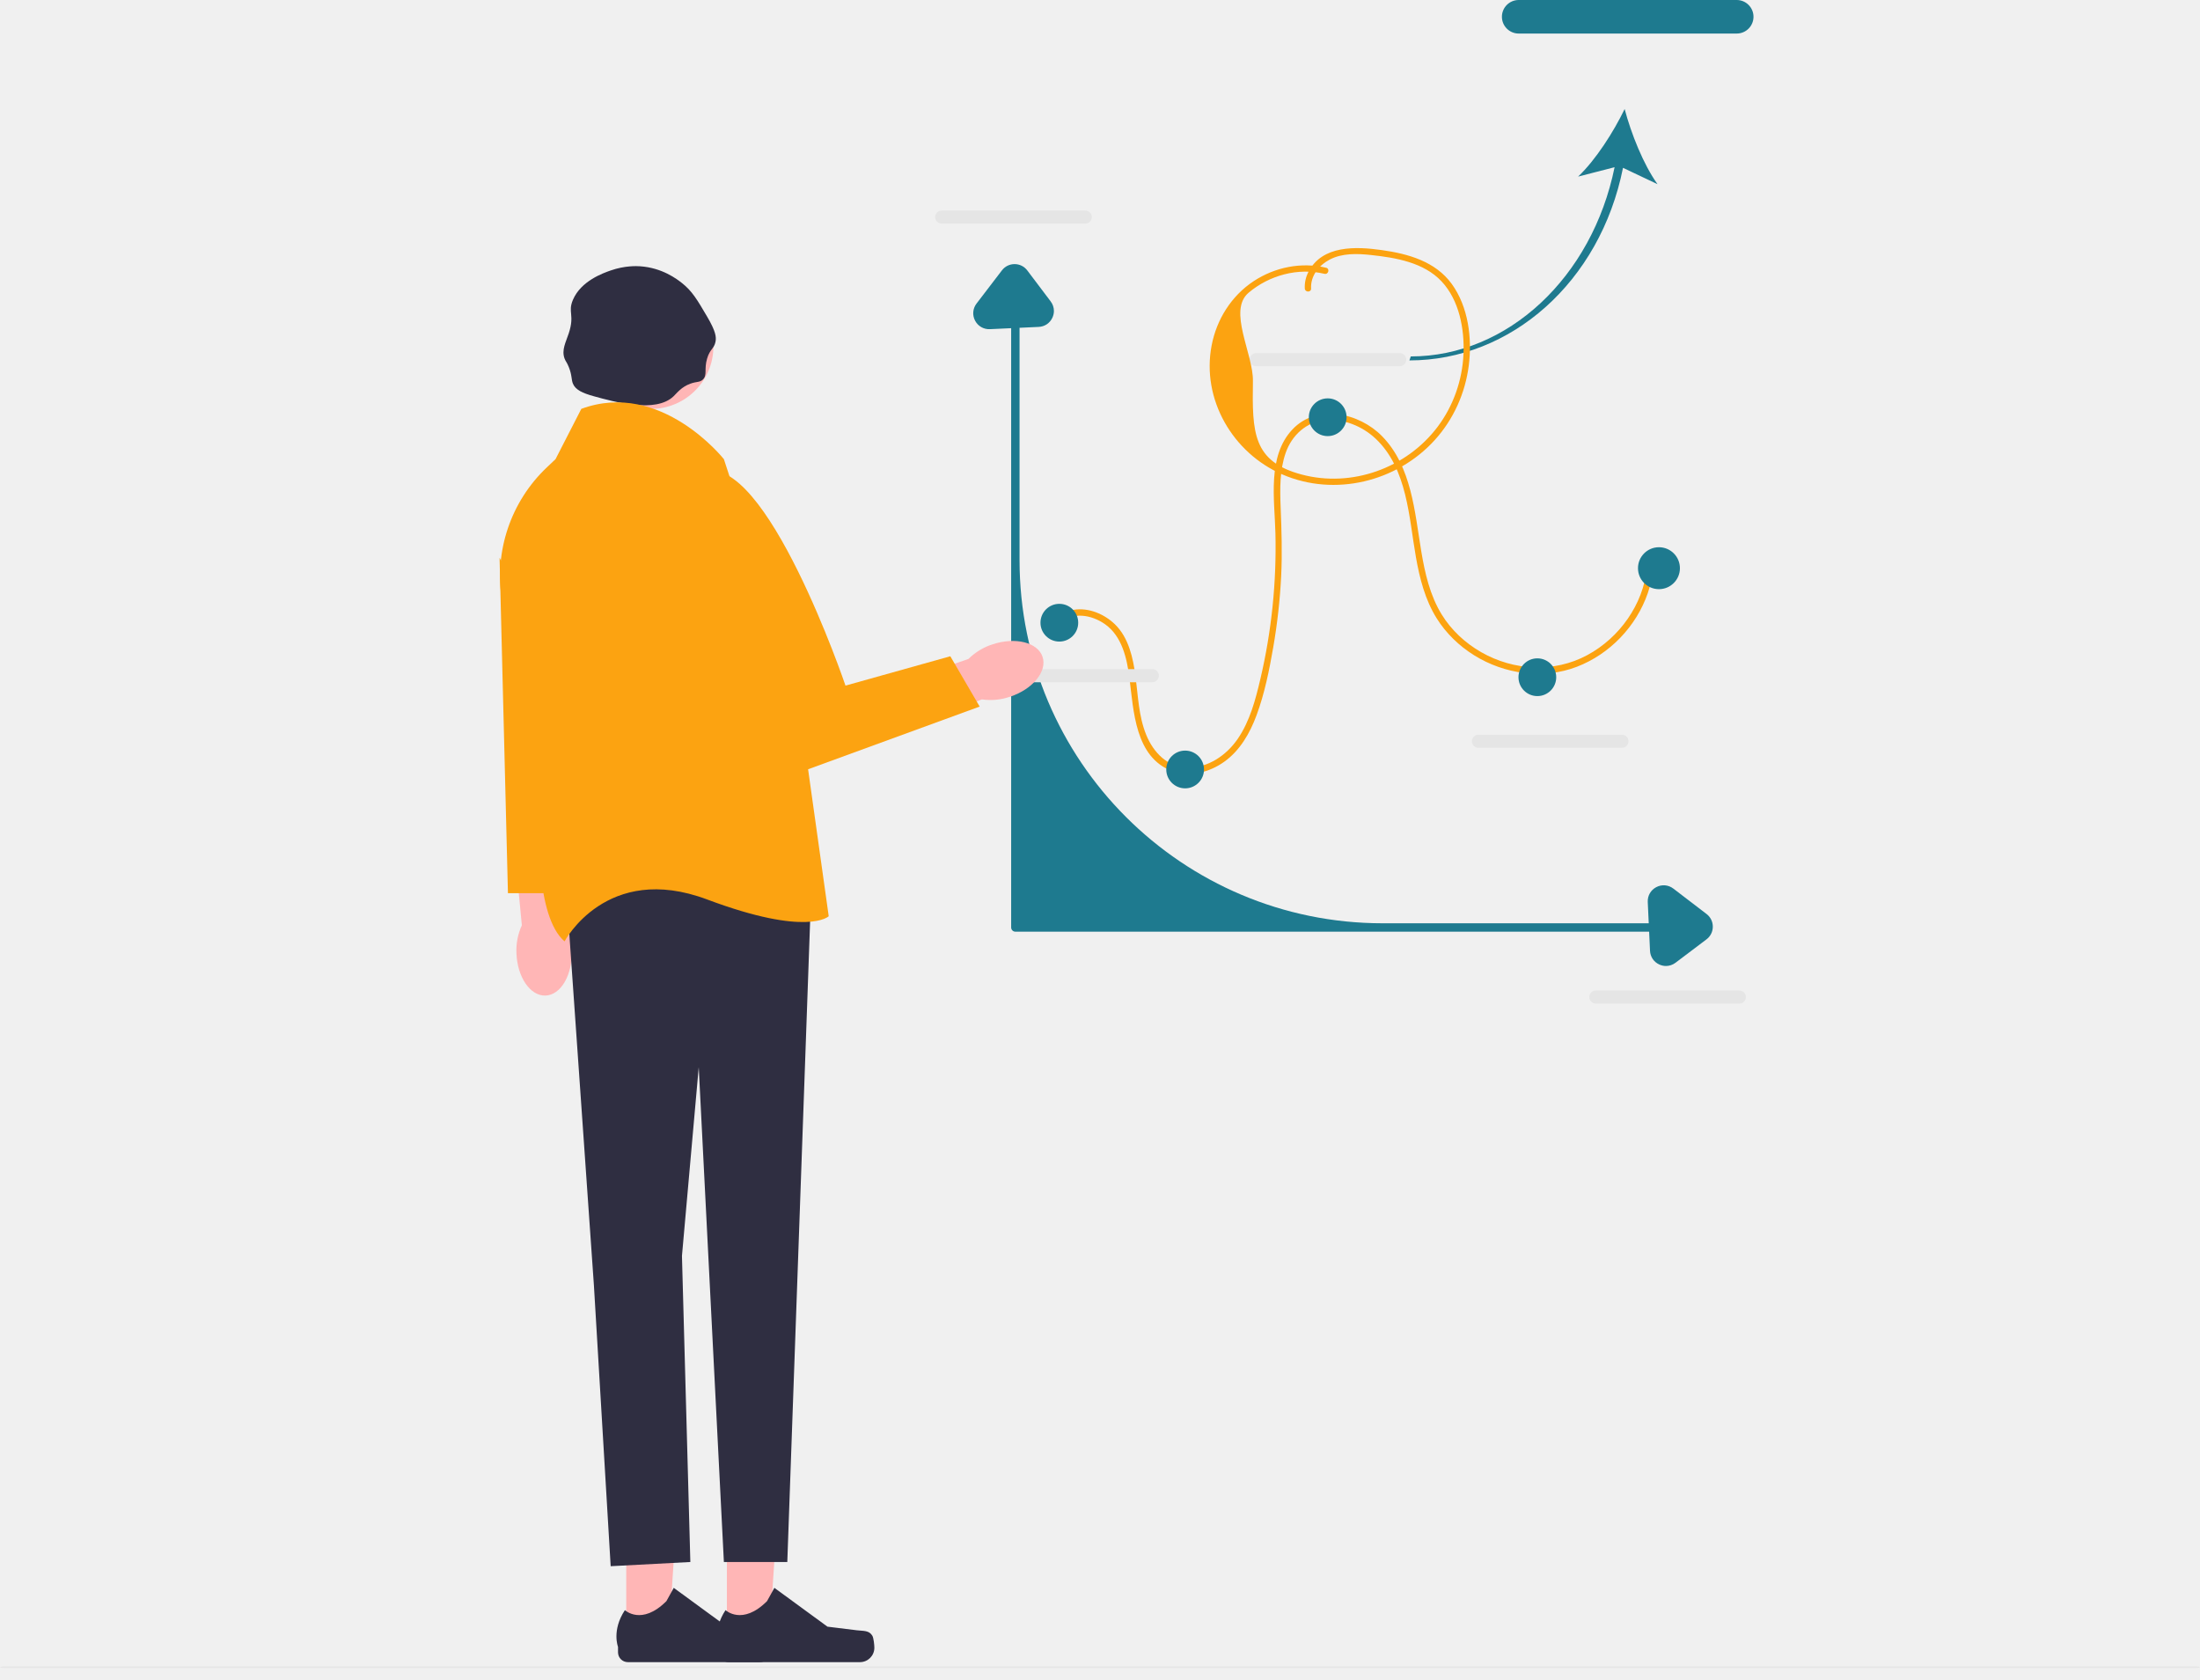
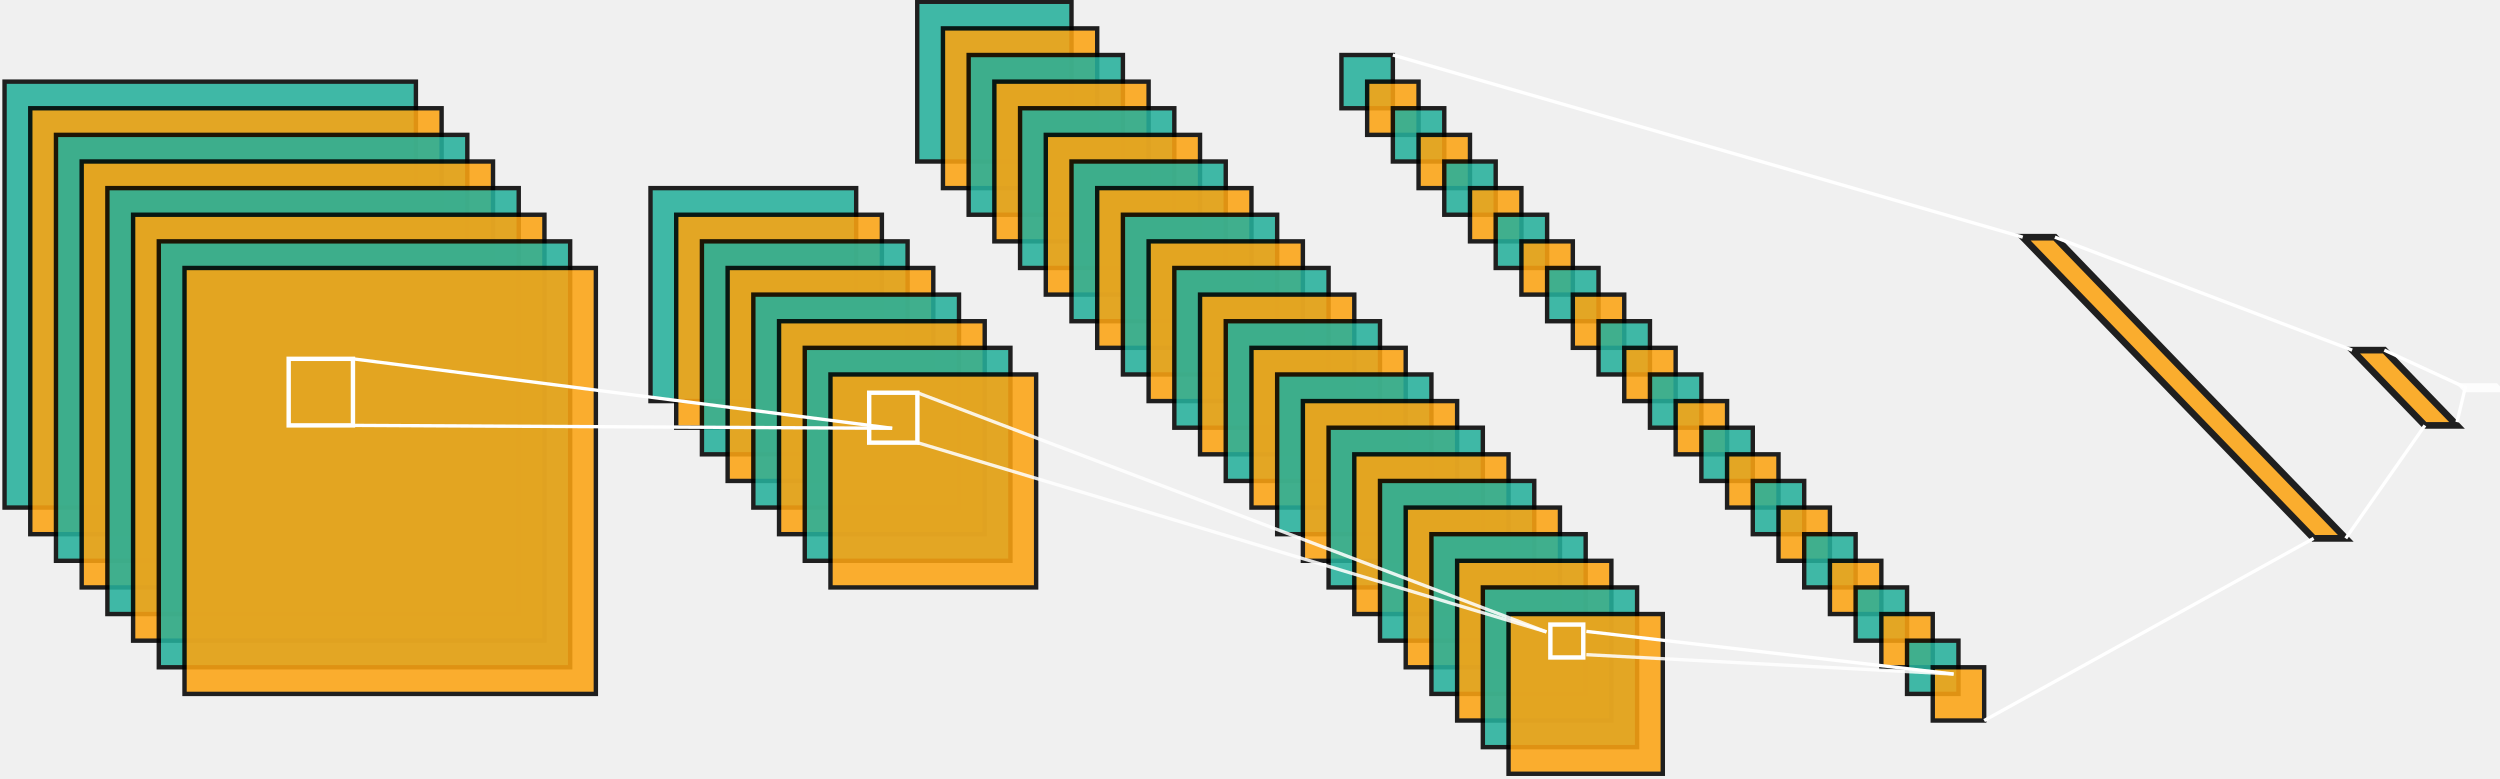
- <svg xmlns="http://www.w3.org/2000/svg" width="524.67" height="400.491">
+ <svg xmlns="http://www.w3.org/2000/svg" width="752.05" height="234.24">
  <g>
-     <path id="svg_1" fill="#fca311" d="m252.766,148.861c2.87,-3.161 7.609,-2.237 10.763,-0.006c4.058,2.872 5.219,8.116 5.818,12.764c1.014,7.869 1.313,18.993 10.237,22.283c4.123,1.52 8.842,0.265 12.325,-2.203c3.804,-2.696 6.176,-6.843 7.765,-11.14c1.924,-5.203 3.038,-10.77 3.982,-16.223c0.965,-5.576 1.598,-11.213 1.882,-16.865c0.278,-5.53 0.097,-11.023 -0.123,-16.55c-0.172,-4.315 -0.237,-8.846 1.22,-12.972c1.472,-4.167 4.894,-7.337 9.395,-7.755c4.368,-0.406 8.867,1.436 12.027,4.409c7.583,7.133 7.94,18.778 9.634,28.342c0.89,5.025 2.192,10.11 4.921,14.481c2.244,3.595 5.363,6.61 8.955,8.846c7.245,4.511 16.478,5.827 24.518,2.728c7.85,-3.026 14.168,-9.639 16.902,-17.589c0.675,-1.963 1.092,-3.991 1.304,-6.055c0.098,-0.959 -1.402,-0.952 -1.5,0c-0.899,8.769 -6.528,16.711 -14.242,20.871c-7.937,4.28 -17.549,3.737 -25.304,-0.7c-3.812,-2.181 -7.129,-5.258 -9.433,-9.01c-2.795,-4.55 -3.991,-9.854 -4.862,-15.061c-1.572,-9.405 -2.286,-20.203 -9.334,-27.425c-5.467,-5.6 -15.526,-7.848 -21.401,-1.61c-6.05,6.423 -4.236,16.77 -4.043,24.744c0.283,11.678 -0.921,23.383 -3.59,34.755c-1.162,4.95 -2.498,10.055 -5.414,14.3c-2.665,3.879 -7.02,6.886 -11.869,6.838c-4.836,-0.048 -8.234,-3.602 -9.951,-7.84c-1.811,-4.471 -1.93,-9.299 -2.557,-14.018c-0.575,-4.332 -1.624,-9.126 -4.873,-12.297c-2.526,-2.465 -6.274,-4.052 -9.83,-3.485c-1.709,0.272 -3.224,1.103 -4.384,2.381c-0.648,0.713 0.41,1.777 1.061,1.061l0,0l0,0z" />
-     <path id="svg_10" fill="#e6e6e6" d="m333.81,87.335l-34.221,0c-0.863,0 -1.565,-0.702 -1.565,-1.565s0.702,-1.564 1.565,-1.564l34.221,0c0.863,0 1.564,0.702 1.564,1.564s-0.702,1.565 -1.564,1.565l0,0z" />
-     <path id="svg_11" fill="#e5e5e5" d="m386.81,178.335l-34.221,0c-0.863,0 -1.565,-0.702 -1.565,-1.565s0.702,-1.564 1.565,-1.564l34.221,0c0.863,0 1.564,0.702 1.564,1.564s-0.702,1.565 -1.564,1.565l0,0z" />
-     <path id="svg_12" fill="#e5e5e5" d="m414.81,239.335l-34.221,0c-0.863,0 -1.565,-0.702 -1.565,-1.565s0.702,-1.564 1.565,-1.564l34.221,0c0.863,0 1.564,0.702 1.564,1.564s-0.702,1.565 -1.564,1.565l0,0z" />
-     <path id="svg_13" fill="#e5e5e5" d="m258.81,53.335l-34.221,0c-0.863,0 -1.565,-0.702 -1.565,-1.565s0.702,-1.564 1.565,-1.564l34.221,0c0.863,0 1.564,0.702 1.564,1.564s-0.702,1.565 -1.564,1.565l0,0z" />
-     <path id="svg_14" fill="#e5e5e5" d="m0,397.594c0,0.105 0.53,0.19 1.19,0.19l522.29,0c0.66,0 1.19,-0.085 1.19,-0.19c0,-0.105 -0.53,-0.19 -1.19,-0.19l-522.29,0c-0.66,0 -1.19,0.085 -1.19,0.19z" stroke="null" />
-     <path id="svg_15" fill="#1e7a8f" d="m397.248,222.18l-155.1,0c-0.552,0 -1,-0.448 -1,-1l0,-148c0,-0.553 0.448,-1 1,-1s1,0.447 1,1l0,60.388c0,47.834 38.777,86.612 86.612,86.612l67.488,0c0.552,0 1,0.447 1,1s-0.448,1 -1,1l-0,0z" />
-     <path id="svg_16" fill="#e5e5e5" d="m274.81,162.699l-34.221,0c-0.863,0 -1.565,-0.702 -1.565,-1.565s0.702,-1.564 1.565,-1.564l34.221,0c0.863,0 1.564,0.702 1.564,1.564s-0.702,1.565 -1.564,1.565l0,0z" />
-     <g id="svg_17">
-       <path fill="#ffb6b6" d="m240.88,166.152c5.427,-1.792 8.902,-6.045 7.76,-9.499s-6.465,-4.8 -11.894,-3.006c-2.178,0.687 -4.161,1.885 -5.781,3.495l-22.899,7.884l3.929,10.667l22.158,-8.905c2.261,0.328 4.568,0.11 6.728,-0.636l0,0z" id="uuid-5c502ea6-9d8d-47ac-9944-b5b4822d592a-137" />
-       <path fill="#ffb6b6" d="m123.167,227.289c0.185,5.712 3.283,10.247 6.918,10.129s6.431,-4.845 6.245,-10.56c-0.043,-2.284 -0.632,-4.524 -1.719,-6.533l-1.091,-24.194l-11.343,0.754l2.28,23.771c-0.954,2.076 -1.397,4.351 -1.291,6.633l-0,-0z" id="uuid-ca9917be-6801-4c2d-b7fb-204f6c00dfb7-138" />
-       <g id="svg_18">
-         <polygon id="svg_19" fill="#ffb6b6" points="149.353,390.311 159.478,390.31 162.072,351 149.351,351.26 149.353,390.311 " />
-         <path id="svg_20" fill="#2f2e41" d="m184.041,390.082l0,0c0.315,0.531 0.482,2.244 0.482,2.862l0,0c0,1.898 -1.538,3.436 -3.436,3.436l-31.354,0c-1.295,0 -2.344,-1.05 -2.344,-2.344l0,-1.305s-1.551,-3.923 1.642,-8.759c0,0 3.969,3.786 9.9,-2.144l1.749,-3.168l12.659,9.259l7.017,0.864c1.535,0.189 2.896,-0.029 3.686,1.301l0,0l0,0z" />
-       </g>
-       <g id="svg_21">
-         <polygon id="svg_22" fill="#ffb6b6" points="173.353,390.311 183.478,390.31 186.072,351 173.351,351.26 173.353,390.311 " />
-         <path id="svg_23" fill="#2f2e41" d="m208.041,390.082l0,0c0.315,0.531 0.482,2.244 0.482,2.862l0,0c0,1.898 -1.538,3.436 -3.436,3.436l-31.354,0c-1.295,0 -2.344,-1.05 -2.344,-2.344l0,-1.305s-1.551,-3.923 1.642,-8.759c0,0 3.969,3.786 9.9,-2.144l1.749,-3.168l12.659,9.259l7.017,0.864c1.535,0.189 2.896,-0.029 3.686,1.301l0,0l0,0z" />
-       </g>
-       <circle id="svg_24" fill="#ffb6b6" r="14.893" cy="82.622" cx="155.245" />
-       <polygon id="svg_25" fill="#2f2e41" points="134.638,206.5 141.638,306.5 145.638,373.5 164.638,372.5 162.638,299.5 166.638,254.5 172.638,372.5 187.76,372.5 193.638,207.5 161.138,203 134.638,206.5 " />
-       <path id="svg_26" fill="#2f2e41" d="m160.638,94.5c-4.236,4.078 -14.025,1.374 -19,0c-2.738,-0.756 -4.391,-1.536 -5,-3c-0.423,-1.018 -0.183,-1.983 -1,-4c-0.479,-1.181 -0.731,-1.27 -1,-2c-0.75,-2.036 0.292,-3.85 1,-6c1.478,-4.485 -0.287,-4.989 1,-8c1.934,-4.527 7.196,-6.369 9,-7c3.368,-1.179 6.177,-1.054 7,-1c5.275,0.347 8.802,3.054 10,4c2.428,1.917 3.618,3.945 6,8c2.072,3.529 2.224,4.883 2,6c-0.341,1.702 -1.322,1.708 -2,4c-0.77,2.602 0.106,3.909 -1,5c-0.748,0.737 -1.442,0.431 -3,1c-2.144,0.784 -3.202,2.232 -4,3z" />
-       <path id="svg_27" fill="#fca311" d="m172.638,109.5s-15,-19 -34,-12l-6.154,12l-2.056,1.946c-8.624,8.163 -12.637,20.074 -10.71,31.791l8.92,54.262s-1,21 6,27c0,0 10,-19 34,-10s29,4 29,4l-8,-57l-17,-52z" />
-       <path id="svg_28" fill="#fca311" d="m167.638,112.5l-5,11l19,64l52,-19l-7,-12l-25,7s-19,-56 -34,-51z" />
-       <polygon id="svg_29" fill="#fca311" points="132.138,213 121.138,213 119.138,133 132.138,160 132.138,213 " />
-     </g>
-     <circle stroke-opacity="0" stroke="#1e7a8f" id="svg_30" fill="#1e7a8f" r="4.5" cy="148.5" cx="252.638" />
-     <circle stroke-opacity="0" stroke="#1e7a8f" id="svg_31" fill="#1e7a8f" r="4.5" cy="183.5" cx="282.638" />
-     <circle stroke-opacity="0" stroke="#1e7a8f" id="svg_32" fill="#1e7a8f" r="4.5" cy="99.5" cx="316.638" />
-     <circle stroke-opacity="0" stroke="#1e7a8f" id="svg_33" fill="#1e7a8f" r="4.5" cy="161.5" cx="366.638" />
-     <circle stroke="#1e7a8f" id="svg_34" fill="#1e7a8f" r="4.5" cy="135.5" cx="395.638" />
-     <g id="svg_35">
-       <path id="svg_36" fill="#1e7a8f" d="m387.065,40.024l8.23,3.899c-3.376,-4.711 -6.284,-12.068 -7.841,-17.922c-2.637,5.453 -6.887,12.126 -11.094,16.112l8.698,-2.238c-5.36,26.268 -25.519,45.126 -48.604,45.126l-0.327,0.949c24.113,0 45.466,-18.596 50.938,-45.925l0,0z" />
-       <path id="svg_37" fill="#1e7a8f" d="m362.186,0l52,0c2.206,0 4,1.794 4,4s-1.794,4 -4,4l-52,0c-2.206,0 -4,-1.794 -4,-4s1.794,-4 4,-4z" />
-     </g>
-     <path id="svg_38" fill="#1e7a8f" d="m397.316,230.364c-0.548,0 -1.102,-0.122 -1.628,-0.369c-1.299,-0.61 -2.115,-1.831 -2.182,-3.265l-0.539,-11.626c-0.069,-1.493 0.71,-2.851 2.034,-3.544c1.324,-0.693 2.884,-0.559 4.071,0.348l7.918,6.056c0.952,0.728 1.496,1.833 1.492,3.03c-0.003,1.199 -0.554,2.3 -1.511,3.022l-7.379,5.571c-0.681,0.514 -1.474,0.776 -2.277,0.776l0,0z" />
-     <path id="svg_39" fill="#1e7a8f" d="m251.345,74.149c0,0.548 -0.122,1.102 -0.369,1.628c-0.61,1.299 -1.831,2.115 -3.265,2.182l-11.626,0.539c-1.493,0.069 -2.851,-0.71 -3.544,-2.034c-0.693,-1.324 -0.559,-2.884 0.348,-4.071l6.056,-7.918c0.728,-0.952 1.833,-1.496 3.03,-1.492c1.199,0.003 2.3,0.554 3.022,1.511l5.571,7.379c0.514,0.681 0.776,1.474 0.776,2.277l0,0z" />
-     <path id="svg_40" fill="#fca311" d="m316.269,63.853c-5.92,-1.418 -12.245,-0.135 -17.306,3.208c-5.307,3.506 -8.82,9.119 -10.01,15.338c-2.454,12.83 5.043,25.647 16.89,30.754c12.454,5.368 27.27,1.766 36.314,-8.197c4.483,-4.938 7.285,-11.186 8.128,-17.792c0.831,-6.508 -0.117,-14.018 -4.058,-19.449c-3.909,-5.388 -10.418,-7.196 -16.705,-8.079c-6.1,-0.857 -14.192,-1.229 -17.49,5.227c-0.629,1.231 -0.924,2.558 -0.855,3.938c0.048,0.961 1.549,0.966 1.5,0c-0.152,-3.019 1.86,-5.541 4.44,-6.898c2.99,-1.572 6.596,-1.439 9.856,-1.089c5.886,0.633 12.569,1.761 16.814,6.282c4.228,4.503 5.496,11.366 5.233,17.344c-0.274,6.24 -2.424,12.381 -6.191,17.371c-7.434,9.847 -20.44,14.532 -32.405,11.351c-11.658,-3.1 -11.811,-10.018 -11.618,-22.271c0.103,-6.537 -6.072,-16.825 -1.031,-21.085c4.936,-4.17 11.777,-6.02 18.093,-4.507c0.938,0.225 1.339,-1.221 0.399,-1.446l0,0l-0,-0z" />
+     <rect opacity="0.87" stroke-width="2.01" fill=" rgb(37, 176, 155)" y="-109.551" x="-666.828" height="194.207" width="187.558" id="0_0" class="rect" stroke="#000000" transform="matrix(0.659754 0 0 0.659754 441.311 96.8335)" />
+     <rect opacity="0.87" stroke-width="2.01" fill=" rgb(252, 163, 17)" y="-97.413" x="-655.105" height="194.207" width="187.558" id="0_1" class="rect" stroke="#000000" transform="matrix(0.659754 0 0 0.659754 441.311 96.8335)" />
+     <rect opacity="0.87" stroke-width="2.01" fill=" rgb(37, 176, 155)" y="-85.275" x="-643.383" height="194.207" width="187.558" id="0_2" class="rect" stroke="#000000" transform="matrix(0.659754 0 0 0.659754 441.311 96.8335)" />
+     <rect opacity="0.87" stroke-width="2.01" fill=" rgb(252, 163, 17)" y="-73.137" x="-631.661" height="194.207" width="187.558" id="0_3" class="rect" stroke="#000000" transform="matrix(0.659754 0 0 0.659754 441.311 96.8335)" />
+     <rect opacity="0.87" stroke-width="2.01" fill=" rgb(37, 176, 155)" y="-60.999" x="-619.938" height="194.207" width="187.558" id="0_4" class="rect" stroke="#000000" transform="matrix(0.659754 0 0 0.659754 441.311 96.8335)" />
+     <rect opacity="0.87" stroke-width="2.01" fill=" rgb(252, 163, 17)" y="-48.861" x="-608.216" height="194.207" width="187.558" id="0_5" class="rect" stroke="#000000" transform="matrix(0.659754 0 0 0.659754 441.311 96.8335)" />
+     <rect opacity="0.87" stroke-width="2.01" fill=" rgb(37, 176, 155)" y="-36.723" x="-596.494" height="194.207" width="187.558" id="0_6" class="rect" stroke="#000000" transform="matrix(0.659754 0 0 0.659754 441.311 96.8335)" />
+     <rect opacity="0.87" stroke-width="2.01" fill=" rgb(252, 163, 17)" y="-24.585" x="-584.771" height="194.207" width="187.558" id="0_7" class="rect" stroke="#000000" transform="matrix(0.659754 0 0 0.659754 441.311 96.8335)" />
+     <rect opacity="0.87" stroke-width="2.01" fill=" rgb(37, 176, 155)" y="-60.999" x="-372.303" height="97.103" width="93.779" id="1_0" class="rect" stroke="#000000" transform="matrix(0.659754 0 0 0.659754 441.311 96.8335)" />
+     <rect opacity="0.87" stroke-width="2.01" fill=" rgb(252, 163, 17)" y="-48.861" x="-360.58" height="97.103" width="93.779" id="1_1" class="rect" stroke="#000000" transform="matrix(0.659754 0 0 0.659754 441.311 96.8335)" />
+     <rect opacity="0.87" stroke-width="2.01" fill=" rgb(37, 176, 155)" y="-36.723" x="-348.858" height="97.103" width="93.779" id="1_2" class="rect" stroke="#000000" transform="matrix(0.659754 0 0 0.659754 441.311 96.8335)" />
+     <rect opacity="0.87" stroke-width="2.01" fill=" rgb(252, 163, 17)" y="-24.585" x="-337.135" height="97.103" width="93.779" id="1_3" class="rect" stroke="#000000" transform="matrix(0.659754 0 0 0.659754 441.311 96.8335)" />
+     <rect opacity="0.87" stroke-width="2.01" fill=" rgb(37, 176, 155)" y="-12.447" x="-325.413" height="97.103" width="93.779" id="1_4" class="rect" stroke="#000000" transform="matrix(0.659754 0 0 0.659754 441.311 96.8335)" />
+     <rect opacity="0.87" stroke-width="2.01" fill=" rgb(252, 163, 17)" y="-0.309" x="-313.691" height="97.103" width="93.779" id="1_5" class="rect" stroke="#000000" transform="matrix(0.659754 0 0 0.659754 441.311 96.8335)" />
+     <rect opacity="0.87" stroke-width="2.01" fill=" rgb(37, 176, 155)" y="11.829" x="-301.968" height="97.103" width="93.779" id="1_6" class="rect" stroke="#000000" transform="matrix(0.659754 0 0 0.659754 441.311 96.8335)" />
+     <rect opacity="0.87" stroke-width="2.01" fill=" rgb(252, 163, 17)" y="23.966" x="-290.246" height="97.103" width="93.779" id="1_7" class="rect" stroke="#000000" transform="matrix(0.659754 0 0 0.659754 441.311 96.8335)" />
+     <rect opacity="0.87" stroke-width="2.01" fill=" rgb(37, 176, 155)" y="-145.965" x="-250.683" height="72.828" width="70.334" id="2_0" class="rect" stroke="#000000" transform="matrix(0.659754 0 0 0.659754 441.311 96.8335)" />
+     <rect opacity="0.87" stroke-width="2.01" fill=" rgb(252, 163, 17)" y="-133.827" x="-238.96" height="72.828" width="70.334" id="2_1" class="rect" stroke="#000000" transform="matrix(0.659754 0 0 0.659754 441.311 96.8335)" />
+     <rect opacity="0.87" stroke-width="2.01" fill=" rgb(37, 176, 155)" y="-121.689" x="-227.238" height="72.828" width="70.334" id="2_2" class="rect" stroke="#000000" transform="matrix(0.659754 0 0 0.659754 441.311 96.8335)" />
+     <rect opacity="0.87" stroke-width="2.01" fill=" rgb(252, 163, 17)" y="-109.551" x="-215.516" height="72.828" width="70.334" id="2_3" class="rect" stroke="#000000" transform="matrix(0.659754 0 0 0.659754 441.311 96.8335)" />
+     <rect opacity="0.87" stroke-width="2.01" fill=" rgb(37, 176, 155)" y="-97.413" x="-203.793" height="72.828" width="70.334" id="2_4" class="rect" stroke="#000000" transform="matrix(0.659754 0 0 0.659754 441.311 96.8335)" />
+     <rect opacity="0.87" stroke-width="2.01" fill=" rgb(252, 163, 17)" y="-85.275" x="-192.071" height="72.828" width="70.334" id="2_5" class="rect" stroke="#000000" transform="matrix(0.659754 0 0 0.659754 441.311 96.8335)" />
+     <rect opacity="0.87" stroke-width="2.01" fill=" rgb(37, 176, 155)" y="-73.137" x="-180.348" height="72.828" width="70.334" id="2_6" class="rect" stroke="#000000" transform="matrix(0.659754 0 0 0.659754 441.311 96.8335)" />
+     <rect opacity="0.87" stroke-width="2.01" fill=" rgb(252, 163, 17)" y="-60.999" x="-168.626" height="72.828" width="70.334" id="2_7" class="rect" stroke="#000000" transform="matrix(0.659754 0 0 0.659754 441.311 96.8335)" />
+     <rect opacity="0.87" stroke-width="2.01" fill=" rgb(37, 176, 155)" y="-48.861" x="-156.904" height="72.828" width="70.334" id="2_8" class="rect" stroke="#000000" transform="matrix(0.659754 0 0 0.659754 441.311 96.8335)" />
+     <rect opacity="0.87" stroke-width="2.01" fill=" rgb(252, 163, 17)" y="-36.723" x="-145.181" height="72.828" width="70.334" id="2_9" class="rect" stroke="#000000" transform="matrix(0.659754 0 0 0.659754 441.311 96.8335)" />
+     <rect opacity="0.87" stroke-width="2.01" fill=" rgb(37, 176, 155)" y="-24.585" x="-133.459" height="72.828" width="70.334" id="2_10" class="rect" stroke="#000000" transform="matrix(0.659754 0 0 0.659754 441.311 96.8335)" />
+     <rect opacity="0.87" stroke-width="2.01" fill=" rgb(252, 163, 17)" y="-12.447" x="-121.736" height="72.828" width="70.334" id="2_11" class="rect" stroke="#000000" transform="matrix(0.659754 0 0 0.659754 441.311 96.8335)" />
+     <rect opacity="0.87" stroke-width="2.01" fill=" rgb(37, 176, 155)" y="-0.309" x="-110.014" height="72.828" width="70.334" id="2_12" class="rect" stroke="#000000" transform="matrix(0.659754 0 0 0.659754 441.311 96.8335)" />
+     <rect opacity="0.87" stroke-width="2.01" fill=" rgb(252, 163, 17)" y="11.829" x="-98.292" height="72.828" width="70.334" id="2_13" class="rect" stroke="#000000" transform="matrix(0.659754 0 0 0.659754 441.311 96.8335)" />
+     <rect opacity="0.87" stroke-width="2.01" fill=" rgb(37, 176, 155)" y="23.966" x="-86.569" height="72.828" width="70.334" id="2_14" class="rect" stroke="#000000" transform="matrix(0.659754 0 0 0.659754 441.311 96.8335)" />
+     <rect opacity="0.87" stroke-width="2.01" fill=" rgb(252, 163, 17)" y="36.104" x="-74.847" height="72.828" width="70.334" id="2_15" class="rect" stroke="#000000" transform="matrix(0.659754 0 0 0.659754 441.311 96.8335)" />
+     <rect opacity="0.87" stroke-width="2.01" fill=" rgb(37, 176, 155)" y="48.242" x="-63.124" height="72.828" width="70.334" id="2_16" class="rect" stroke="#000000" transform="matrix(0.659754 0 0 0.659754 441.311 96.8335)" />
+     <rect opacity="0.87" stroke-width="2.01" fill=" rgb(252, 163, 17)" y="60.38" x="-51.402" height="72.828" width="70.334" id="2_17" class="rect" stroke="#000000" transform="matrix(0.659754 0 0 0.659754 441.311 96.8335)" />
+     <rect opacity="0.87" stroke-width="2.01" fill=" rgb(37, 176, 155)" y="72.518" x="-39.68" height="72.828" width="70.334" id="2_18" class="rect" stroke="#000000" transform="matrix(0.659754 0 0 0.659754 441.311 96.8335)" />
+     <rect opacity="0.87" stroke-width="2.01" fill=" rgb(252, 163, 17)" y="84.656" x="-27.957" height="72.828" width="70.334" id="2_19" class="rect" stroke="#000000" transform="matrix(0.659754 0 0 0.659754 441.311 96.8335)" />
+     <rect opacity="0.87" stroke-width="2.01" fill=" rgb(37, 176, 155)" y="96.794" x="-16.235" height="72.828" width="70.334" id="2_20" class="rect" stroke="#000000" transform="matrix(0.659754 0 0 0.659754 441.311 96.8335)" />
+     <rect opacity="0.87" stroke-width="2.01" fill=" rgb(252, 163, 17)" y="108.932" x="-4.512" height="72.828" width="70.334" id="2_21" class="rect" stroke="#000000" transform="matrix(0.659754 0 0 0.659754 441.311 96.8335)" />
+     <rect opacity="0.87" stroke-width="2.01" fill=" rgb(37, 176, 155)" y="121.07" x="7.21" height="72.828" width="70.334" id="2_22" class="rect" stroke="#000000" transform="matrix(0.659754 0 0 0.659754 441.311 96.8335)" />
+     <rect opacity="0.87" stroke-width="2.01" fill=" rgb(252, 163, 17)" y="133.208" x="18.932" height="72.828" width="70.334" id="2_23" class="rect" stroke="#000000" transform="matrix(0.659754 0 0 0.659754 441.311 96.8335)" />
+     <rect opacity="0.87" stroke-width="2.01" fill=" rgb(37, 176, 155)" y="-121.689" x="-57.263" height="24.276" width="23.445" id="3_0" class="rect" stroke="#000000" transform="matrix(0.659754 0 0 0.659754 441.311 96.8335)" />
+     <rect opacity="0.87" stroke-width="2.01" fill=" rgb(252, 163, 17)" y="-109.551" x="-45.541" height="24.276" width="23.445" id="3_1" class="rect" stroke="#000000" transform="matrix(0.659754 0 0 0.659754 441.311 96.8335)" />
+     <rect opacity="0.87" stroke-width="2.01" fill=" rgb(37, 176, 155)" y="-97.413" x="-33.818" height="24.276" width="23.445" id="3_2" class="rect" stroke="#000000" transform="matrix(0.659754 0 0 0.659754 441.311 96.8335)" />
+     <rect opacity="0.87" stroke-width="2.01" fill=" rgb(252, 163, 17)" y="-85.275" x="-22.096" height="24.276" width="23.445" id="3_3" class="rect" stroke="#000000" transform="matrix(0.659754 0 0 0.659754 441.311 96.8335)" />
+     <rect opacity="0.87" stroke-width="2.01" fill=" rgb(37, 176, 155)" y="-73.137" x="-10.374" height="24.276" width="23.445" id="3_4" class="rect" stroke="#000000" transform="matrix(0.659754 0 0 0.659754 441.311 96.8335)" />
+     <rect opacity="0.87" stroke-width="2.01" fill=" rgb(252, 163, 17)" y="-60.999" x="1.349" height="24.276" width="23.445" id="3_5" class="rect" stroke="#000000" transform="matrix(0.659754 0 0 0.659754 441.311 96.8335)" />
+     <rect opacity="0.87" stroke-width="2.01" fill=" rgb(37, 176, 155)" y="-48.861" x="13.071" height="24.276" width="23.445" id="3_6" class="rect" stroke="#000000" transform="matrix(0.659754 0 0 0.659754 441.311 96.8335)" />
+     <rect opacity="0.87" stroke-width="2.01" fill=" rgb(252, 163, 17)" y="-36.723" x="24.794" height="24.276" width="23.445" id="3_7" class="rect" stroke="#000000" transform="matrix(0.659754 0 0 0.659754 441.311 96.8335)" />
+     <rect opacity="0.87" stroke-width="2.01" fill=" rgb(37, 176, 155)" y="-24.585" x="36.516" height="24.276" width="23.445" id="3_8" class="rect" stroke="#000000" transform="matrix(0.659754 0 0 0.659754 441.311 96.8335)" />
+     <rect opacity="0.87" stroke-width="2.01" fill=" rgb(252, 163, 17)" y="-12.447" x="48.238" height="24.276" width="23.445" id="3_9" class="rect" stroke="#000000" transform="matrix(0.659754 0 0 0.659754 441.311 96.8335)" />
+     <rect opacity="0.87" stroke-width="2.01" fill=" rgb(37, 176, 155)" y="-0.309" x="59.961" height="24.276" width="23.445" id="3_10" class="rect" stroke="#000000" transform="matrix(0.659754 0 0 0.659754 441.311 96.8335)" />
+     <rect opacity="0.87" stroke-width="2.01" fill=" rgb(252, 163, 17)" y="11.829" x="71.683" height="24.276" width="23.445" id="3_11" class="rect" stroke="#000000" transform="matrix(0.659754 0 0 0.659754 441.311 96.8335)" />
+     <rect opacity="0.87" stroke-width="2.01" fill=" rgb(37, 176, 155)" y="23.966" x="83.406" height="24.276" width="23.445" id="3_12" class="rect" stroke="#000000" transform="matrix(0.659754 0 0 0.659754 441.311 96.8335)" />
+     <rect opacity="0.87" stroke-width="2.01" fill=" rgb(252, 163, 17)" y="36.104" x="95.128" height="24.276" width="23.445" id="3_13" class="rect" stroke="#000000" transform="matrix(0.659754 0 0 0.659754 441.311 96.8335)" />
+     <rect opacity="0.87" stroke-width="2.01" fill=" rgb(37, 176, 155)" y="48.242" x="106.85" height="24.276" width="23.445" id="3_14" class="rect" stroke="#000000" transform="matrix(0.659754 0 0 0.659754 441.311 96.8335)" />
+     <rect opacity="0.87" stroke-width="2.01" fill=" rgb(252, 163, 17)" y="60.38" x="118.573" height="24.276" width="23.445" id="3_15" class="rect" stroke="#000000" transform="matrix(0.659754 0 0 0.659754 441.311 96.8335)" />
+     <rect opacity="0.87" stroke-width="2.01" fill=" rgb(37, 176, 155)" y="72.518" x="130.295" height="24.276" width="23.445" id="3_16" class="rect" stroke="#000000" transform="matrix(0.659754 0 0 0.659754 441.311 96.8335)" />
+     <rect opacity="0.87" stroke-width="2.01" fill=" rgb(252, 163, 17)" y="84.656" x="142.018" height="24.276" width="23.445" id="3_17" class="rect" stroke="#000000" transform="matrix(0.659754 0 0 0.659754 441.311 96.8335)" />
+     <rect opacity="0.87" stroke-width="2.01" fill=" rgb(37, 176, 155)" y="96.794" x="153.74" height="24.276" width="23.445" id="3_18" class="rect" stroke="#000000" transform="matrix(0.659754 0 0 0.659754 441.311 96.8335)" />
+     <rect opacity="0.87" stroke-width="2.01" fill=" rgb(252, 163, 17)" y="108.932" x="165.462" height="24.276" width="23.445" id="3_19" class="rect" stroke="#000000" transform="matrix(0.659754 0 0 0.659754 441.311 96.8335)" />
+     <rect opacity="0.87" stroke-width="2.01" fill=" rgb(37, 176, 155)" y="121.07" x="177.185" height="24.276" width="23.445" id="3_20" class="rect" stroke="#000000" transform="matrix(0.659754 0 0 0.659754 441.311 96.8335)" />
+     <rect opacity="0.87" stroke-width="2.01" fill=" rgb(252, 163, 17)" y="133.208" x="188.907" height="24.276" width="23.445" id="3_21" class="rect" stroke="#000000" transform="matrix(0.659754 0 0 0.659754 441.311 96.8335)" />
+     <rect opacity="0.87" stroke-width="2.01" fill=" rgb(37, 176, 155)" y="145.346" x="200.629" height="24.276" width="23.445" id="3_22" class="rect" stroke="#000000" transform="matrix(0.659754 0 0 0.659754 441.311 96.8335)" />
+     <rect opacity="0.87" stroke-width="2.01" fill=" rgb(252, 163, 17)" y="157.484" x="212.352" height="24.276" width="23.445" id="3_23" class="rect" stroke="#000000" transform="matrix(0.659754 0 0 0.659754 441.311 96.8335)" />
+     <rect stroke-width="2.01" fill-opacity="0" y="16.837" x="-537.281" height="30.345" width="29.306" id="conv_0" class="conv" stroke="#ffffff" transform="matrix(0.659754 0 0 0.659754 441.311 96.8335)" />
+     <rect stroke-width="2.01" fill-opacity="0" y="32.296" x="-272.591" height="22.759" width="21.979" id="conv_1" class="conv" stroke="#ffffff" transform="matrix(0.659754 0 0 0.659754 441.311 96.8335)" />
+     <rect stroke-width="2.01" fill-opacity="0" y="138" x="38" height="15" width="15" id="conv_2" class="conv" stroke="#ffffff" transform="matrix(0.659754 0 0 0.659754 441.311 96.8335)" />
+     <line stroke-width="1.005" y2="128.84" x2="268.387" y1="127.962" x1="106.172" id="conv_0" class="link" stroke="#ffffff" />
+     <line stroke-width="1.005" y2="128.84" x2="268.387" y1="107.942" x1="106.172" id="conv_0" class="link" stroke="#ffffff" />
+     <line stroke-opacity="0.87" stroke-width="1.005" y2="190.101" x2="465.212" y1="133.156" x1="275.969" id="conv_1" class="link" stroke="#ffffff" />
+     <line stroke-opacity="0.87" stroke-width="1.005" y2="190.101" x2="465.212" y1="118.141" x1="275.969" id="conv_1" class="link" stroke="#ffffff" />
+     <line stroke-opacity="0.87" stroke-width="1.005" y2="202.769" x2="587.679" y1="196.938" x1="477.206" id="conv_2" class="link" stroke="#ffffff" />
+     <line stroke-width="1.005" y2="202.769" x2="587.679" y1="189.931" x1="477.206" id="conv_2" class="link" stroke="#ffffff" />
+     <polygon opacity="0.87" stroke-width="2.01" fill=" rgb(252, 163, 17)" points="608.48,71.349 618.147,71.349 705.646,161.95 695.979,161.95 " id="fc_0" class="poly" stroke="#000000" />
+     <polygon opacity="0.87" stroke-width="2.01" fill=" rgb(252, 163, 17)" points="707.58,105.324 717.247,105.324 739.122,127.975 729.454,127.975 " id="fc_1" class="poly" stroke="#000000" />
+     <polygon stroke="#ffffff" opacity="0.87" stroke-width="2.01" fill="#ffffff" points="741.055,116.296 750.723,116.296 751.406,117.003 741.739,117.003 " id="fc_2" class="poly" />
+     <line stroke-width="1.005" y2="161.95" x2="695.979" y1="216.75" x1="596.879" id="fc_0" class="line" stroke="#ffffff" />
+     <line stroke-width="1.005" y2="71.349" x2="608.48" y1="16.549" x1="418.999" id="fc_0" class="line" stroke="#ffffff" />
+     <line stroke-width="1.005" y2="127.975" x2="729.454" y1="161.95" x1="705.646" id="fc_1" class="line" stroke="#ffffff" />
+     <line stroke-width="1.005" y2="105.324" x2="707.58" y1="71.349" x1="618.147" id="fc_1" class="line" stroke="#ffffff" />
+     <path stroke="#ffffff" stroke-width="1.005" opacity="undefined" d="m739.122,126.975l2.617,-10.971" id="fc_2" />
+     <line stroke-width="1.005" y2="116.296" x2="741.055" y1="105.324" x1="717.247" id="fc_2" class="line" stroke="#ffffff" />
+     <text id="svg_2" font-size=" 16px" y="294.806" x="31.548" font-family="sans-serif" dy=".35em" class="text" transform="matrix(0.966738 0 0 1.00101 171.468 -38.3118)" stroke="#000000" />
+     <text id="svg_3" font-size=" 16px" y="294.806" x="169.548" font-family="sans-serif" dy=".35em" class="text" transform="matrix(0.966738 0 0 1.00101 171.468 -38.3118)" stroke="#000000" />
+     <text id="svg_4" font-size=" 16px" y="294.806" x="325.048" font-family="sans-serif" dy=".35em" class="text" transform="matrix(0.966738 0 0 1.00101 171.468 -38.3118)" stroke="#000000" />
+     <text id="svg_5" font-size=" 16px" y="294.806" x="453.675" font-family="sans-serif" dy=".35em" class="text" transform="matrix(0.966738 0 0 1.00101 171.468 -38.3118)" stroke="#000000" />
+     <text id="svg_6" font-size=" 16px" y="47.806" x="-175.952" font-family="sans-serif" dy="-0.3em" class="info" transform="matrix(0.966738 0 0 1.00101 171.468 -38.3118)" stroke="#000000" />
+     <text id="svg_7" font-size=" 16px" y="79.806" x="25.048" font-family="sans-serif" dy="-0.3em" class="info" transform="matrix(0.966738 0 0 1.00101 171.468 -38.3118)" stroke="#000000" />
+     <text id="svg_8" font-size=" 16px" y="23.806" x="108.048" font-family="sans-serif" dy="-0.3em" class="info" transform="matrix(0.966738 0 0 1.00101 171.468 -38.3118)" stroke="#000000" />
+     <text id="svg_9" font-size=" 16px" y="39.806" x="240.048" font-family="sans-serif" dy="-0.3em" class="info" transform="matrix(0.966738 0 0 1.00101 171.468 -38.3118)" stroke="#000000" />
+     <text id="svg_10" font-size=" 16px" y="94.551" x="452.048" font-family="sans-serif" dy="-0.3em" class="info" transform="matrix(0.966738 0 0 1.00101 171.468 -38.3118)" stroke="#000000" />
+     <text id="svg_11" font-size=" 16px" y="128.492" x="554.557" font-family="sans-serif" dy="-0.3em" class="info" transform="matrix(0.966738 0 0 1.00101 171.468 -38.3118)" stroke="#000000" />
+     <text id="svg_12" font-size=" 16px" y="139.452" x="589.185" font-family="sans-serif" dy="-0.3em" class="info" transform="matrix(0.966738 0 0 1.00101 171.468 -38.3118)" stroke="#000000" />
  </g>
</svg>
